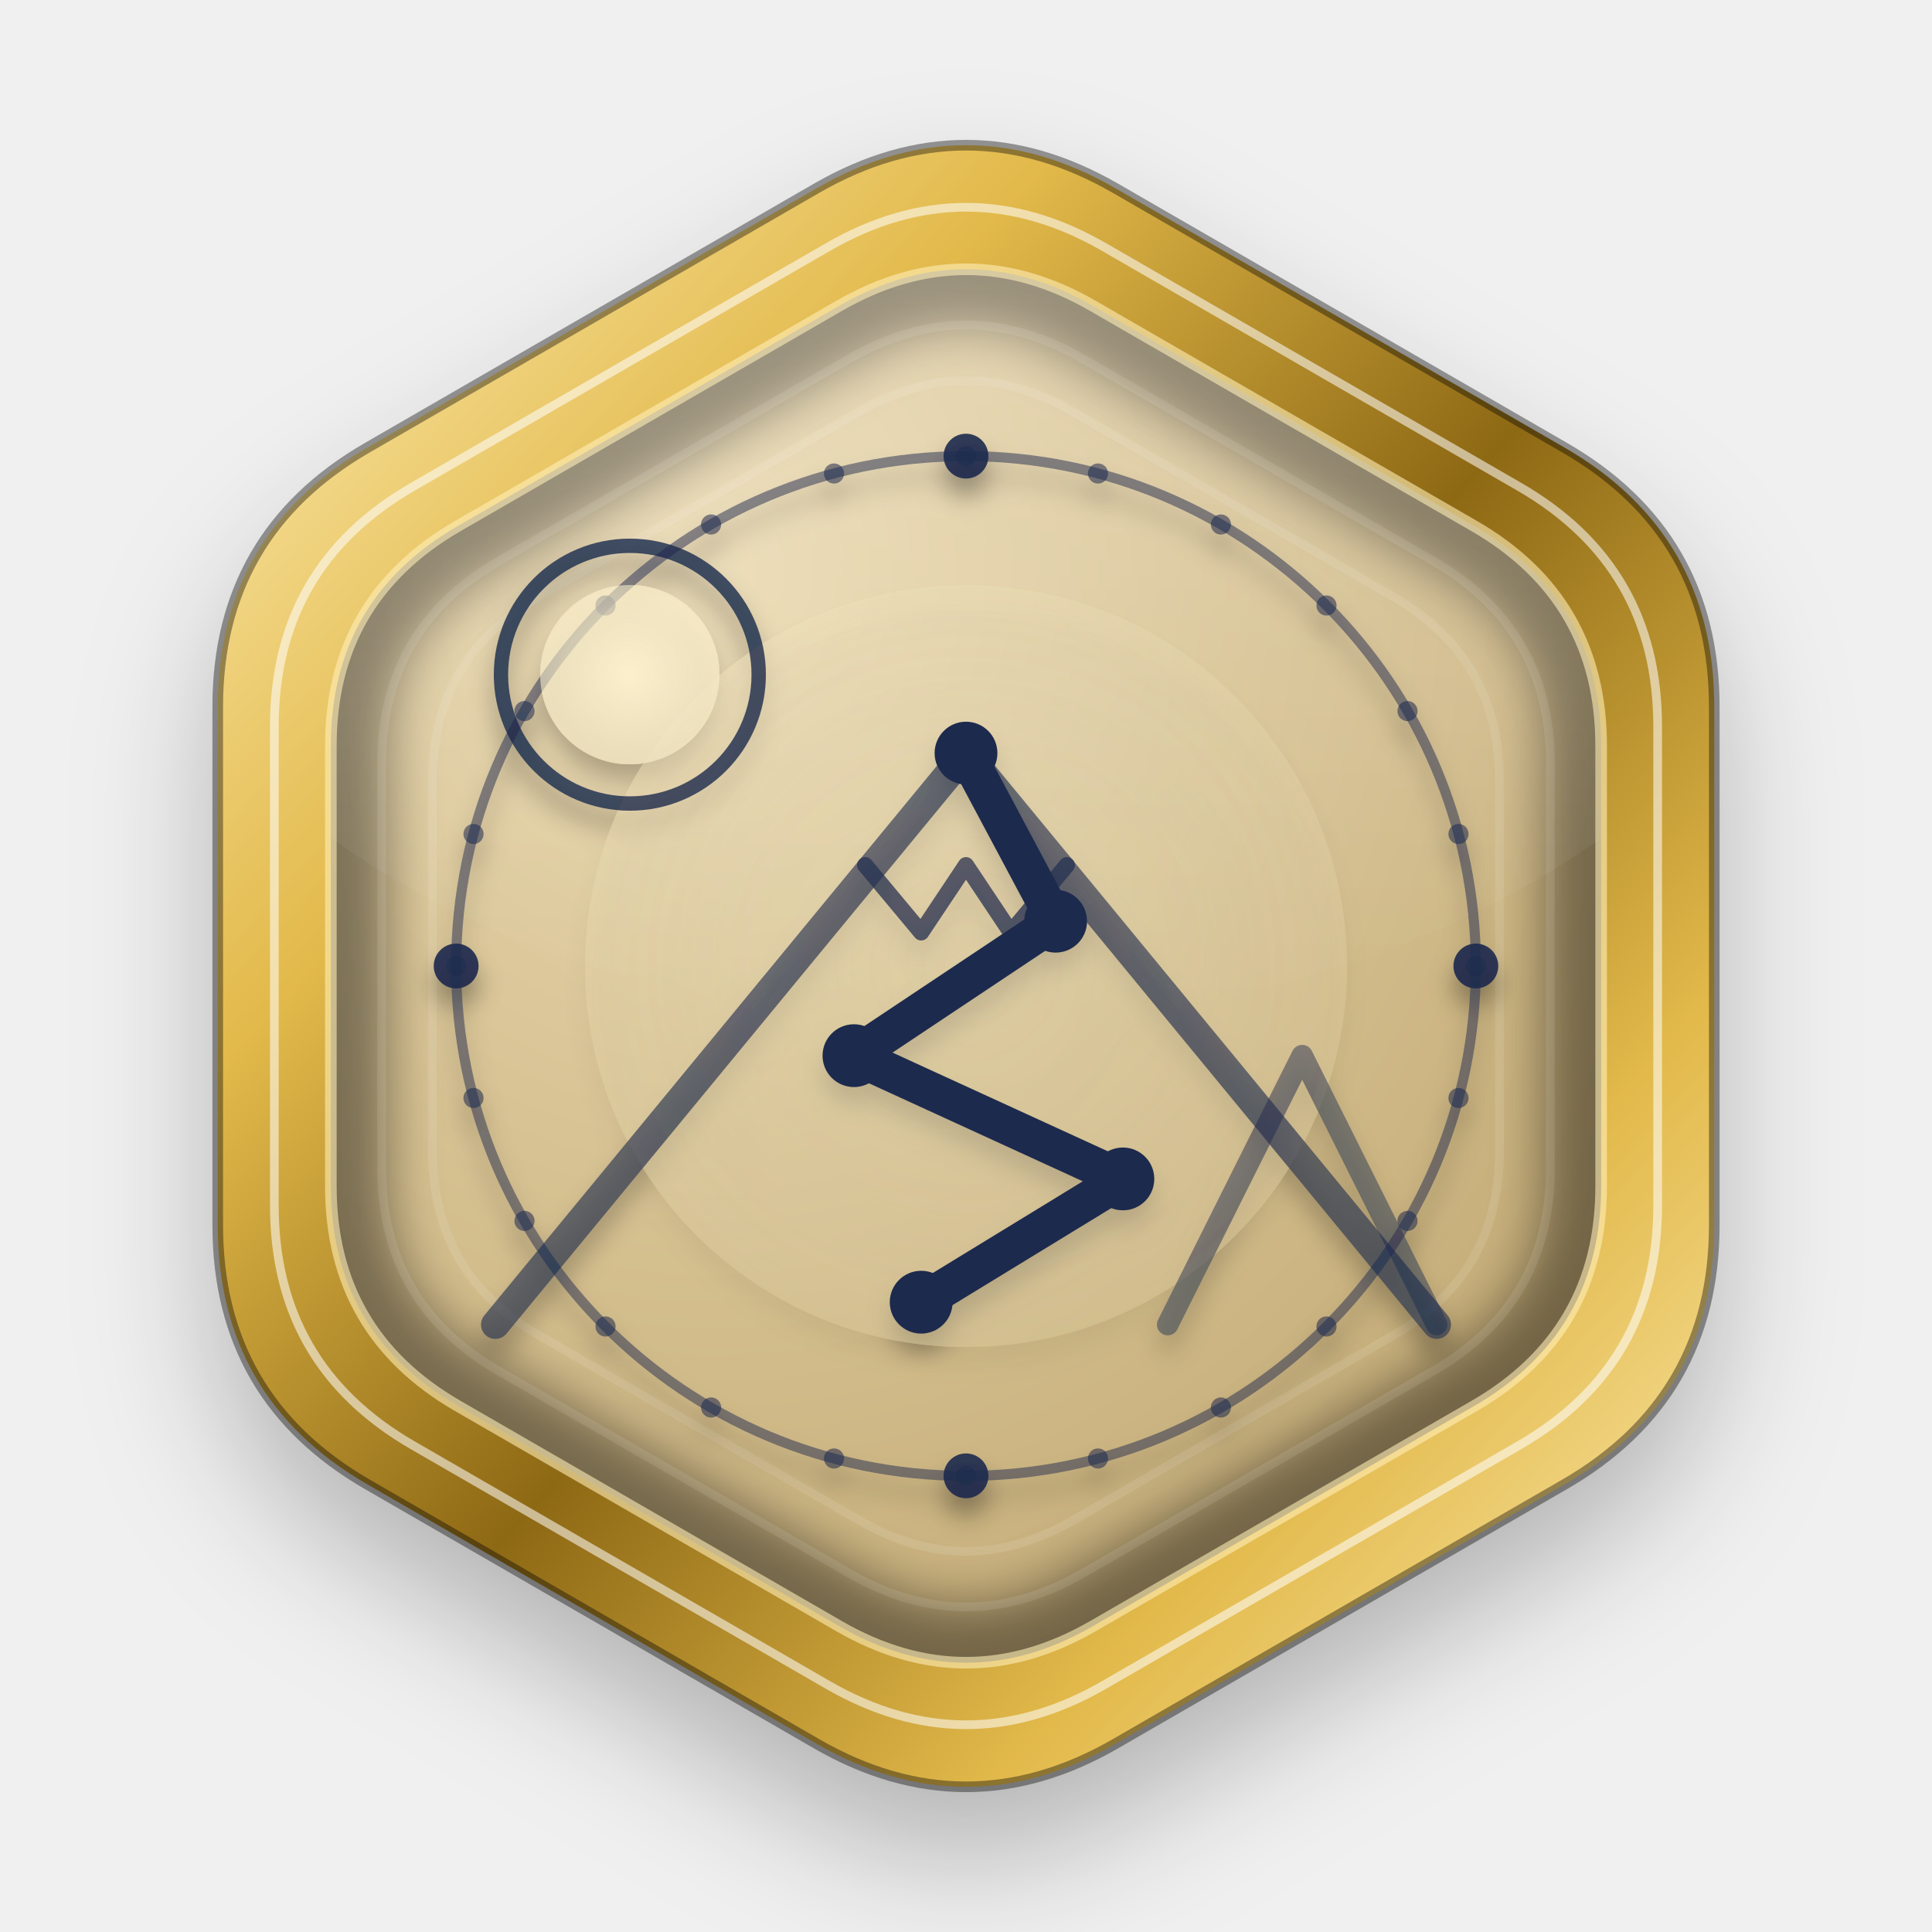
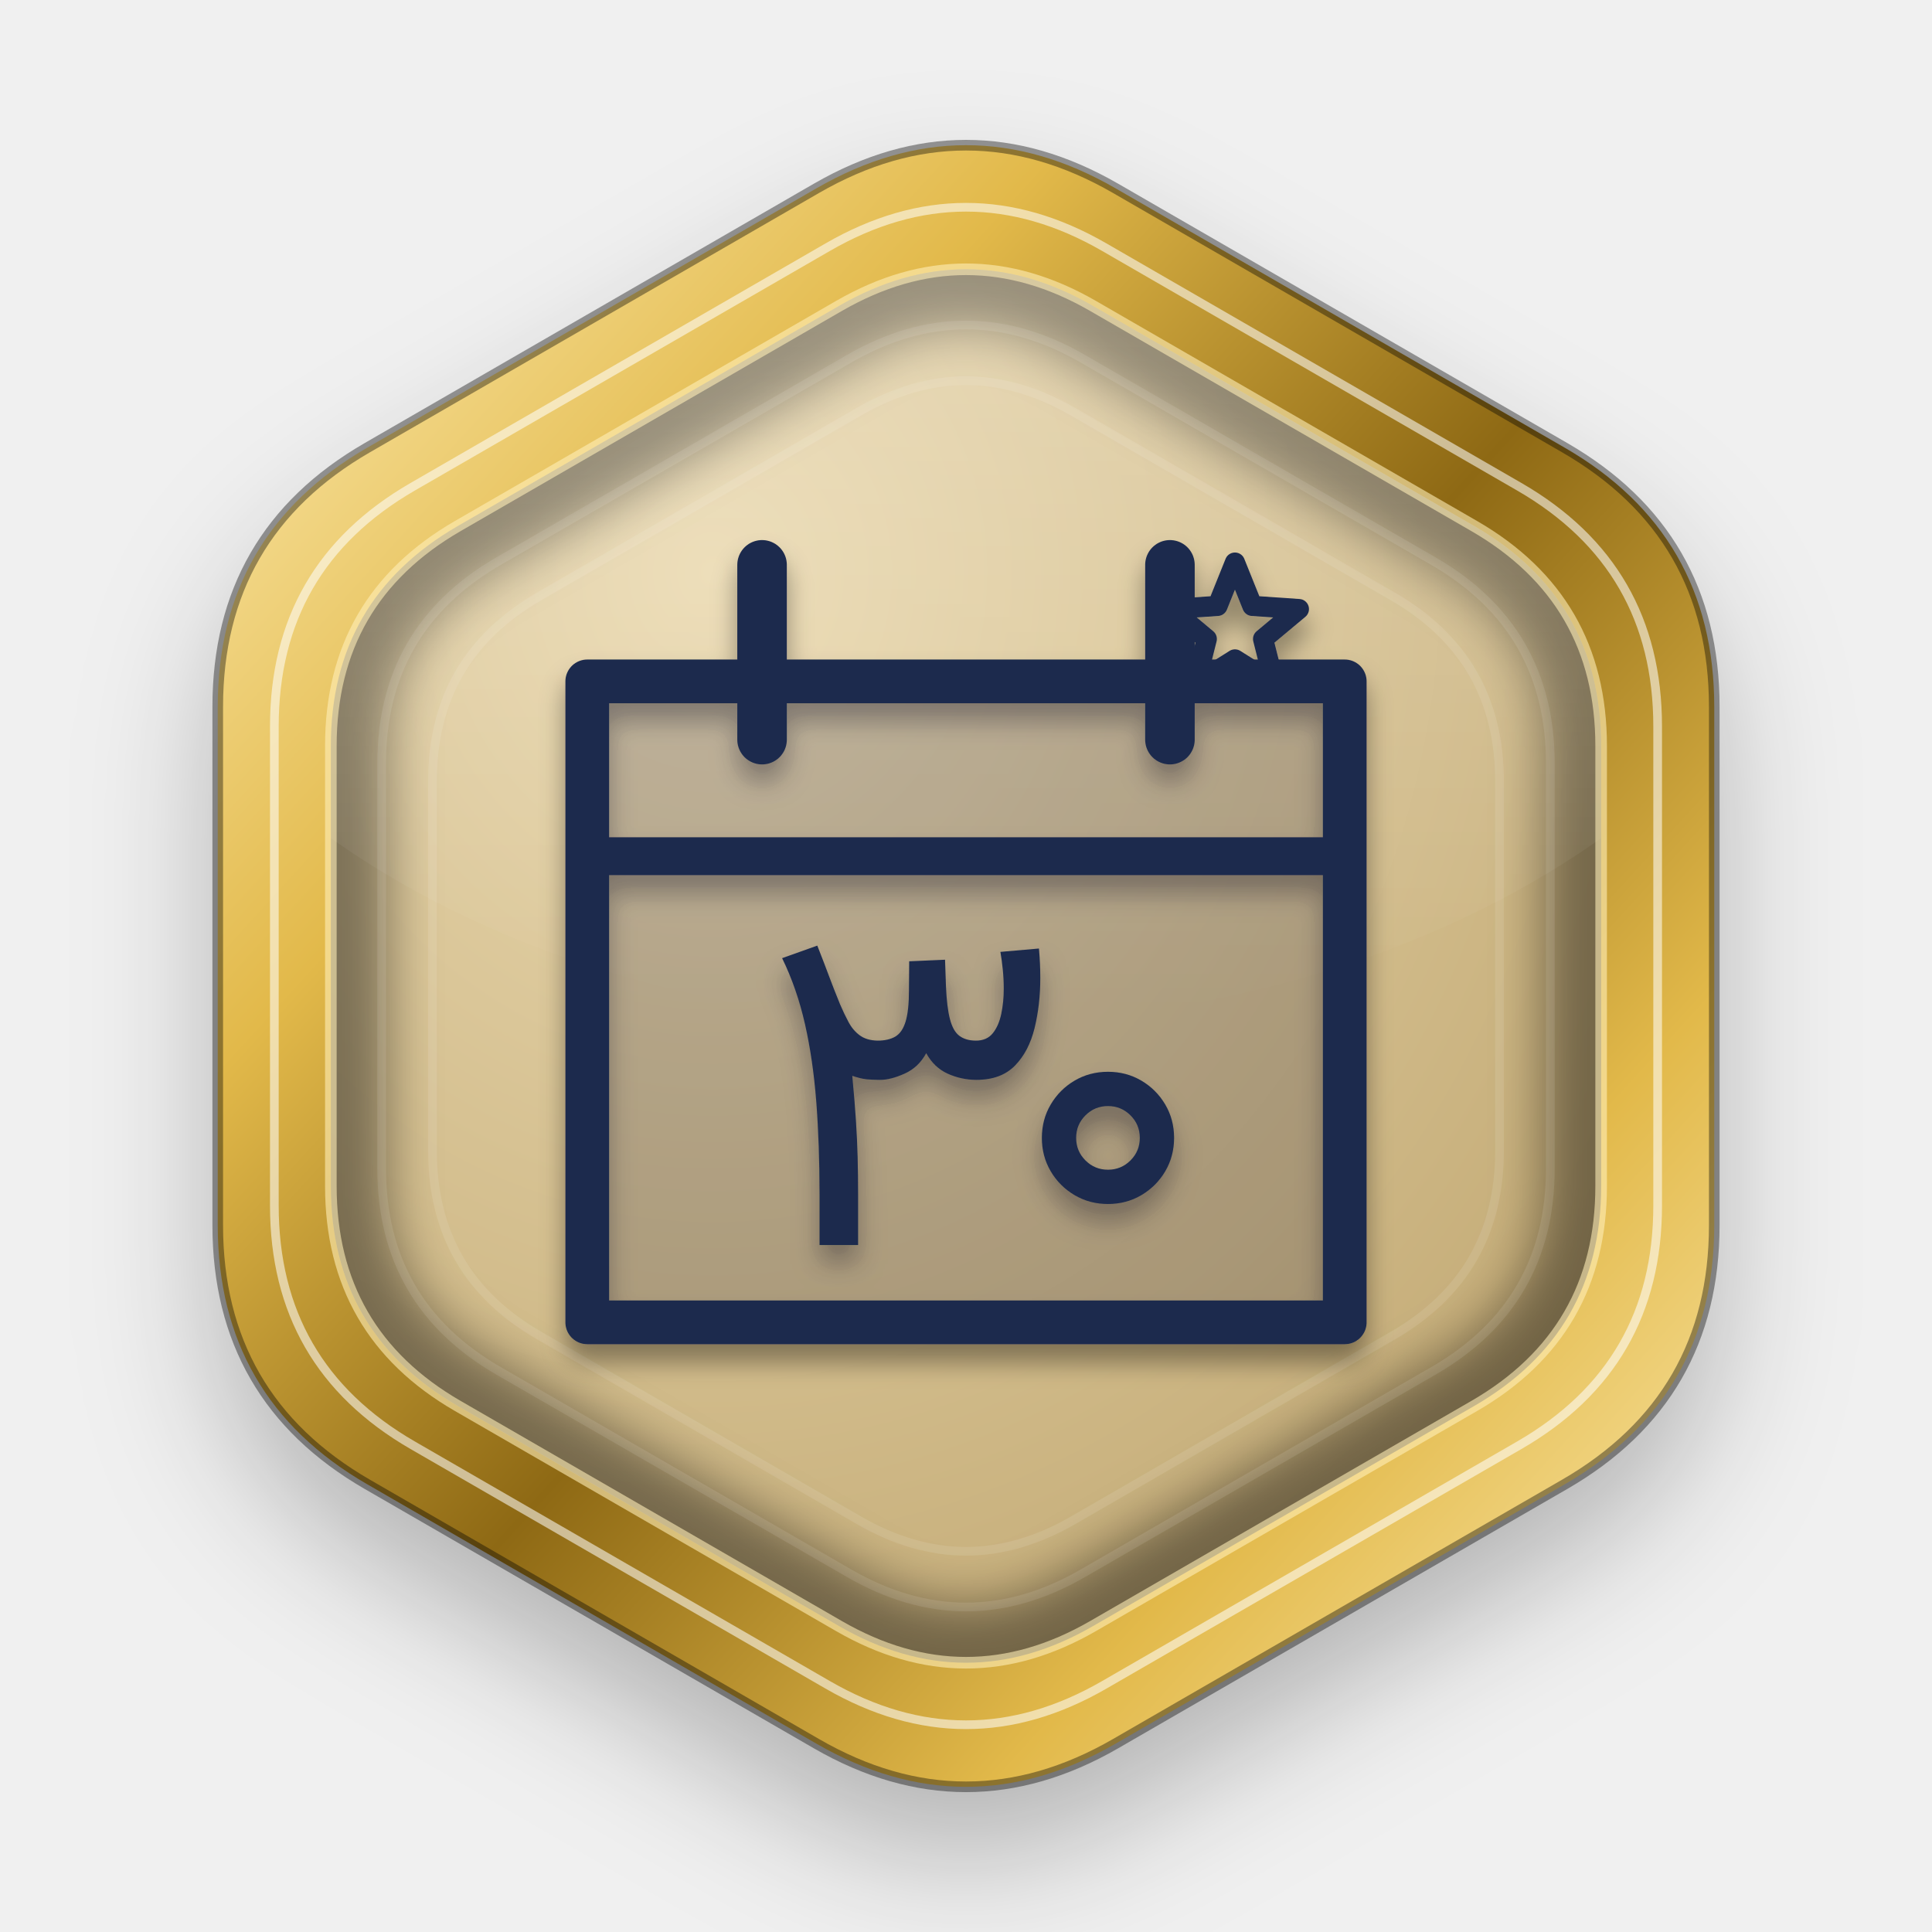
<svg xmlns="http://www.w3.org/2000/svg" viewBox="-100 -100 200 200" width="400" height="400">
  <defs>
    <filter id="blur8" x="-30%" y="-30%" width="160%" height="160%">
      <feGaussianBlur stdDeviation="7" />
    </filter>
    <filter id="blur3" x="-30%" y="-30%" width="160%" height="160%">
      <feGaussianBlur stdDeviation="2.6" />
    </filter>
    <filter id="emb" x="-20%" y="-20%" width="140%" height="140%">
      <feDropShadow dx="0" dy="1.6" stdDeviation="1.1" flood-color="#000" flood-opacity=".38" />
    </filter>
  </defs>
  <style>.mb38 .nf{fill:none} .mb38 .sf{fill:#1F2B4E;fill-opacity:.17} .mb38 .fl{fill:#1F2B4E;stroke:none} .mb38 .gl{fill:url(#b38g);stroke:none}</style>
  <defs>
    <radialGradient id="b38h" cx=".5" cy=".5" r=".5">
      <stop offset=".6" stop-color="#F3D58A" stop-opacity="0" />
      <stop offset=".82" stop-color="#F3D58A" stop-opacity=".95" />
      <stop offset="1" stop-color="#F3D58A" stop-opacity="0" />
    </radialGradient>
    <linearGradient id="b38r" x1="0" y1="0" x2="1" y2="1">
      <stop offset="0" stop-color="#FFEFB8" />
      <stop offset=".28" stop-color="#E2B94A" />
      <stop offset=".52" stop-color="#8E6914" />
      <stop offset=".76" stop-color="#E2B94A" />
      <stop offset="1" stop-color="#FFEFB8" />
    </linearGradient>
    <radialGradient id="b38p" cx=".3" cy=".22" r="1.15">
      <stop offset="0" stop-color="#EAD9B0" />
      <stop offset="1" stop-color="#B79C63" />
    </radialGradient>
    <radialGradient id="b38g" cx=".5" cy=".5" r=".5">
      <stop offset="0" stop-color="#FFF3CF" stop-opacity=".95" />
      <stop offset="1" stop-color="#FFF3CF" stop-opacity=".55" />
    </radialGradient>
    <linearGradient id="b38s" x1="0" y1="0" x2="0" y2="1">
      <stop offset="0" stop-color="#fff" stop-opacity=".34" />
      <stop offset="1" stop-color="#fff" stop-opacity="0" />
    </linearGradient>
    <clipPath id="b38c">
      <path d="M-13.15,-68.33Q0,-75.92 13.15,-68.33L52.6,-45.55Q65.75,-37.96 65.75,-22.78L65.75,22.78Q65.75,37.96 52.6,45.55L13.15,68.33Q0,75.92 -13.15,68.33L-52.6,45.55Q-65.75,37.96 -65.75,22.78L-65.75,-22.78Q-65.75,-37.96 -52.6,-45.55Z" />
    </clipPath>
  </defs>
  <path d="M-15.49,-80.5Q0,-89.44 15.49,-80.5L61.97,-53.66Q77.46,-44.72 77.46,-26.83L77.46,26.83Q77.46,44.72 61.97,53.66L15.49,80.5Q0,89.44 -15.49,80.5L-61.97,53.66Q-77.46,44.72 -77.46,26.83L-77.46,-26.83Q-77.46,-44.72 -61.97,-53.66Z" transform="translate(0 7)" fill="#000" opacity=".26" filter="url(#blur8)" />
  <path d="M-15.49,-80.5Q0,-89.44 15.49,-80.5L61.97,-53.66Q77.46,-44.72 77.46,-26.83L77.46,26.83Q77.46,44.72 61.97,53.66L15.49,80.5Q0,89.44 -15.49,80.5L-61.97,53.66Q-77.46,44.72 -77.46,26.83L-77.46,-26.83Q-77.46,-44.72 -61.97,-53.66Z" fill="url(#b38r)" />
  <path d="M-15.49,-80.5Q0,-89.44 15.49,-80.5L61.97,-53.66Q77.46,-44.72 77.46,-26.83L77.46,26.83Q77.46,44.72 61.97,53.66L15.49,80.5Q0,89.44 -15.49,80.5L-61.97,53.66Q-77.46,44.72 -77.46,26.83L-77.46,-26.83Q-77.46,-44.72 -61.97,-53.66Z" fill="none" stroke="#000" stroke-opacity=".38" stroke-width="1.1" />
  <path d="M-14.32,-74.41Q0,-82.68 14.32,-74.41L57.28,-49.61Q71.6,-41.34 71.6,-24.8L71.6,24.8Q71.6,41.34 57.28,49.61L14.32,74.41Q0,82.68 -14.32,74.41L-57.28,49.61Q-71.6,41.34 -71.6,24.8L-71.6,-24.8Q-71.6,-41.34 -57.28,-49.61Z" fill="none" stroke="#fff" stroke-opacity=".55" stroke-width=".9" />
  <path d="M-13.15,-68.33Q0,-75.92 13.15,-68.33L52.6,-45.55Q65.75,-37.96 65.75,-22.78L65.75,22.78Q65.75,37.96 52.6,45.55L13.15,68.33Q0,75.92 -13.15,68.33L-52.6,45.55Q-65.75,37.96 -65.75,22.78L-65.75,-22.78Q-65.75,-37.96 -52.6,-45.55Z" fill="url(#b38p)" />
  <g clip-path="url(#b38c)">
    <path d="M-13.15,-68.33Q0,-75.92 13.15,-68.33L52.6,-45.55Q65.75,-37.96 65.75,-22.78L65.75,22.78Q65.75,37.96 52.6,45.55L13.15,68.33Q0,75.92 -13.15,68.33L-52.6,45.55Q-65.75,37.96 -65.75,22.78L-65.75,-22.78Q-65.75,-37.96 -52.6,-45.55Z" fill="none" stroke="#000" stroke-opacity=".42" stroke-width="12" filter="url(#blur3)" />
    <path d="M-12.1,-62.86Q0,-69.85 12.1,-62.86L48.39,-41.91Q60.49,-34.92 60.49,-20.95L60.49,20.95Q60.49,34.92 48.39,41.91L12.1,62.86Q0,69.85 -12.1,62.86L-48.39,41.91Q-60.49,34.92 -60.49,20.95L-60.49,-20.95Q-60.49,-34.92 -48.39,-41.91Z" fill="none" stroke="#fff" stroke-opacity=".10" stroke-width=".9" />
    <path d="M-11.05,-57.4Q0,-63.77 11.05,-57.4L44.18,-38.26Q55.23,-31.89 55.23,-19.13L55.23,19.13Q55.23,31.89 44.18,38.26L11.05,57.4Q0,63.77 -11.05,57.4L-44.18,38.26Q-55.23,31.89 -55.23,19.13L-55.23,-19.13Q-55.23,-31.89 -44.18,-38.26Z" fill="none" stroke="#fff" stroke-opacity=".10" stroke-width=".9" />
    <ellipse cx="0" cy="-58" rx="92" ry="64" fill="url(#b38s)" />
  </g>
  <path d="M-13.15,-68.33Q0,-75.92 13.15,-68.33L52.6,-45.55Q65.75,-37.96 65.75,-22.78L65.75,22.78Q65.75,37.96 52.6,45.55L13.15,68.33Q0,75.92 -13.15,68.33L-52.6,45.55Q-65.75,37.96 -65.75,22.78L-65.75,-22.78Q-65.75,-37.96 -52.6,-45.55Z" fill="none" stroke="#FFEFB8" stroke-opacity=".6" stroke-width="1.2" />
  <g filter="url(#emb)" fill="none" stroke="#1F2B4E" stroke-linecap="round" stroke-linejoin="round" class="mb38" transform="scale(1.16)">
-     <circle cx="0" cy="0" r="34" class="gl" stroke="none" opacity="0.22" />
-     <circle cx="0" cy="0" r="45.5" fill="none" stroke-width="0.9" opacity="0.5" />
-     <circle cx="0" cy="-45.5" r="0.9" class="fl" stroke="none" opacity="0.55" />
-     <circle cx="11.78" cy="-43.95" r="0.9" class="fl" stroke="none" opacity="0.55" />
-     <circle cx="22.75" cy="-39.4" r="0.9" class="fl" stroke="none" opacity="0.55" />
-     <circle cx="32.17" cy="-32.17" r="0.9" class="fl" stroke="none" opacity="0.55" />
-     <circle cx="39.4" cy="-22.75" r="0.9" class="fl" stroke="none" opacity="0.55" />
-     <circle cx="43.95" cy="-11.78" r="0.9" class="fl" stroke="none" opacity="0.55" />
-     <circle cx="45.5" cy="0" r="0.9" class="fl" stroke="none" opacity="0.55" />
-     <circle cx="43.95" cy="11.78" r="0.9" class="fl" stroke="none" opacity="0.55" />
-     <circle cx="39.4" cy="22.75" r="0.9" class="fl" stroke="none" opacity="0.55" />
-     <circle cx="32.17" cy="32.17" r="0.9" class="fl" stroke="none" opacity="0.55" />
-     <circle cx="22.75" cy="39.4" r="0.9" class="fl" stroke="none" opacity="0.55" />
-     <circle cx="11.78" cy="43.95" r="0.9" class="fl" stroke="none" opacity="0.55" />
-     <circle cx="0" cy="45.5" r="0.9" class="fl" stroke="none" opacity="0.55" />
-     <circle cx="-11.78" cy="43.95" r="0.9" class="fl" stroke="none" opacity="0.55" />
-     <circle cx="-22.75" cy="39.4" r="0.9" class="fl" stroke="none" opacity="0.55" />
-     <circle cx="-32.17" cy="32.17" r="0.9" class="fl" stroke="none" opacity="0.55" />
-     <circle cx="-39.4" cy="22.75" r="0.9" class="fl" stroke="none" opacity="0.55" />
-     <circle cx="-43.95" cy="11.78" r="0.9" class="fl" stroke="none" opacity="0.55" />
-     <circle cx="-45.5" cy="0" r="0.9" class="fl" stroke="none" opacity="0.55" />
-     <circle cx="-43.95" cy="-11.78" r="0.9" class="fl" stroke="none" opacity="0.55" />
-     <circle cx="-39.4" cy="-22.75" r="0.9" class="fl" stroke="none" opacity="0.55" />
-     <circle cx="-32.17" cy="-32.17" r="0.9" class="fl" stroke="none" opacity="0.55" />
-     <circle cx="-22.75" cy="-39.4" r="0.9" class="fl" stroke="none" opacity="0.55" />
-     <circle cx="-11.78" cy="-43.95" r="0.9" class="fl" stroke="none" opacity="0.55" />
-     <circle cx="0" cy="-45.5" r="2" class="fl" stroke="none" opacity="0.9" />
-     <circle cx="45.5" cy="0" r="2" class="fl" stroke="none" opacity="0.9" />
-     <circle cx="0" cy="45.5" r="2" class="fl" stroke="none" opacity="0.9" />
-     <circle cx="-45.5" cy="0" r="2" class="fl" stroke="none" opacity="0.9" />
-     <polyline points="-42,32 0,-19 42,32" class="nf" stroke-width="2.56" opacity="0.6" />
-     <polyline points="18,32 30,8 42,32" class="nf" stroke-width="1.92" opacity="0.45" />
-     <polyline points="-9,-9 -4,-3 0,-9 4,-3 9,-9" class="nf" stroke-width="1.44" opacity="0.7" />
-     <polyline points="-4,30 14,19 -10,8 8,-4 0,-19" class="nf" stroke-width="3.36" opacity="1" />
-     <circle cx="-4" cy="30" r="2.8" class="fl" stroke="none" opacity="1" />
-     <circle cx="14" cy="19" r="2.8" class="fl" stroke="none" opacity="1" />
-     <circle cx="-10" cy="8" r="2.8" class="fl" stroke="none" opacity="1" />
-     <circle cx="8" cy="-4" r="2.8" class="fl" stroke="none" opacity="1" />
-     <circle cx="0" cy="-19" r="2.8" class="fl" stroke="none" opacity="1" />
-     <circle cx="-30" cy="-26" r="8" class="gl" stroke="none" opacity="1" />
-     <circle cx="-30" cy="-26" r="11.5" fill="none" stroke-width="1.28" opacity="0.8" />
+     <defs>
+       <linearGradient id="fireG" x1="0" y1="0" x2="0" y2="1">
+         <stop offset="0" stop-color="#FFD66B" />
+         <stop offset=".55" stop-color="#FF9A2E" />
+         <stop offset="1" stop-color="#F0561B" />
+       </linearGradient>
+       <linearGradient id="goldG" x1="0" y1="0" x2="1" y2="1">
+         <stop offset="0" stop-color="#FFF0A8" />
+         <stop offset=".5" stop-color="#F2BE3A" />
+         <stop offset="1" stop-color="#C98A0C" />
+       </linearGradient>
+     </defs>
+     <g transform="translate(0 -2) scale(1.3)">
+       <path d="M-26,-18 H26 V26 H-26Z" class="sf" stroke-width="3.0" stroke-linejoin="round" />
+       <path d="M-26,-6 H26" class="nf" stroke-width="2.6" />
+       <path d="M-14,-26 V-14 M14,-26 V-14" class="nf" stroke-width="3.4" />
+     </g>
+     <path d="M965 737Q1075 737 1137.0 800.5Q1199 864 1224.5 968.0Q1250 1072 1250 1192Q1250 1224 1248.5 1257.0Q1247 1290 1244 1323L1072 1308Q1078 1274 1082.5 1230.5Q1087 1187 1087 1143Q1087 1085 1076.0 1032.0Q1065 979 1038.5 945.5Q1012 912 963 912Q918 912 889.5 933.0Q861 954 847.0 1007.5Q833 1061 829 1156L825 1273L665 1266L664 1138Q664 1046 649.0 997.0Q634 948 603.0 930.0Q572 912 524 912Q475 913 444.5 935.5Q414 958 394.5 994.5Q375 1031 357 1073Q328 1144 307.0 1200.5Q286 1257 255 1336L98 1280Q164 1145 200.0 986.0Q236 827 250.5 638.5Q265 450 265 227V0H437V224Q437 313 435.0 390.5Q433 468 427.5 554.0Q422 640 411 755Q449 742 475.5 739.5Q502 737 536 737Q583 737 645.0 765.0Q707 793 741 856Q776 792 837.0 764.5Q898 737 965 737Z" class="fl" stroke-width="0.9" stroke-linejoin="round" transform="translate(-18.37 24.9) scale(0.02 -0.02)" />
+     <path d="M137 478Q137 396 176.5 329.0Q216 262 283.0 222.5Q350 183 432 183Q514 183 581.0 222.5Q648 262 687.5 329.0Q727 396 727 478Q727 560 687.5 627.0Q648 694 581.0 733.5Q514 773 432 773Q350 773 283.0 733.5Q216 694 176.5 627.0Q137 560 137 478ZM290 478Q290 537 331.5 578.5Q373 620 432 620Q491 620 532.5 578.5Q574 537 574 478Q574 419 532.5 377.5Q491 336 432 336Q373 336 331.5 377.5Q290 419 290 478Z" class="fl" stroke-width="0.9" stroke-linejoin="round" transform="translate(4.03 24.9) scale(0.02 -0.02)" />
+     <g transform="translate(24 -30) scale(0.75)">
+       <polygon points="0,-8 2.07,-2.85 7.61,-2.47 3.35,1.09 4.7,6.47 0,3.52 -4.7,6.47 -3.35,1.09 -7.61,-2.47 -2.07,-2.85" fill="url(#goldG)" stroke-width="2.4" class="nf" stroke-linejoin="round" />
+     </g>
  </g>
</svg>
